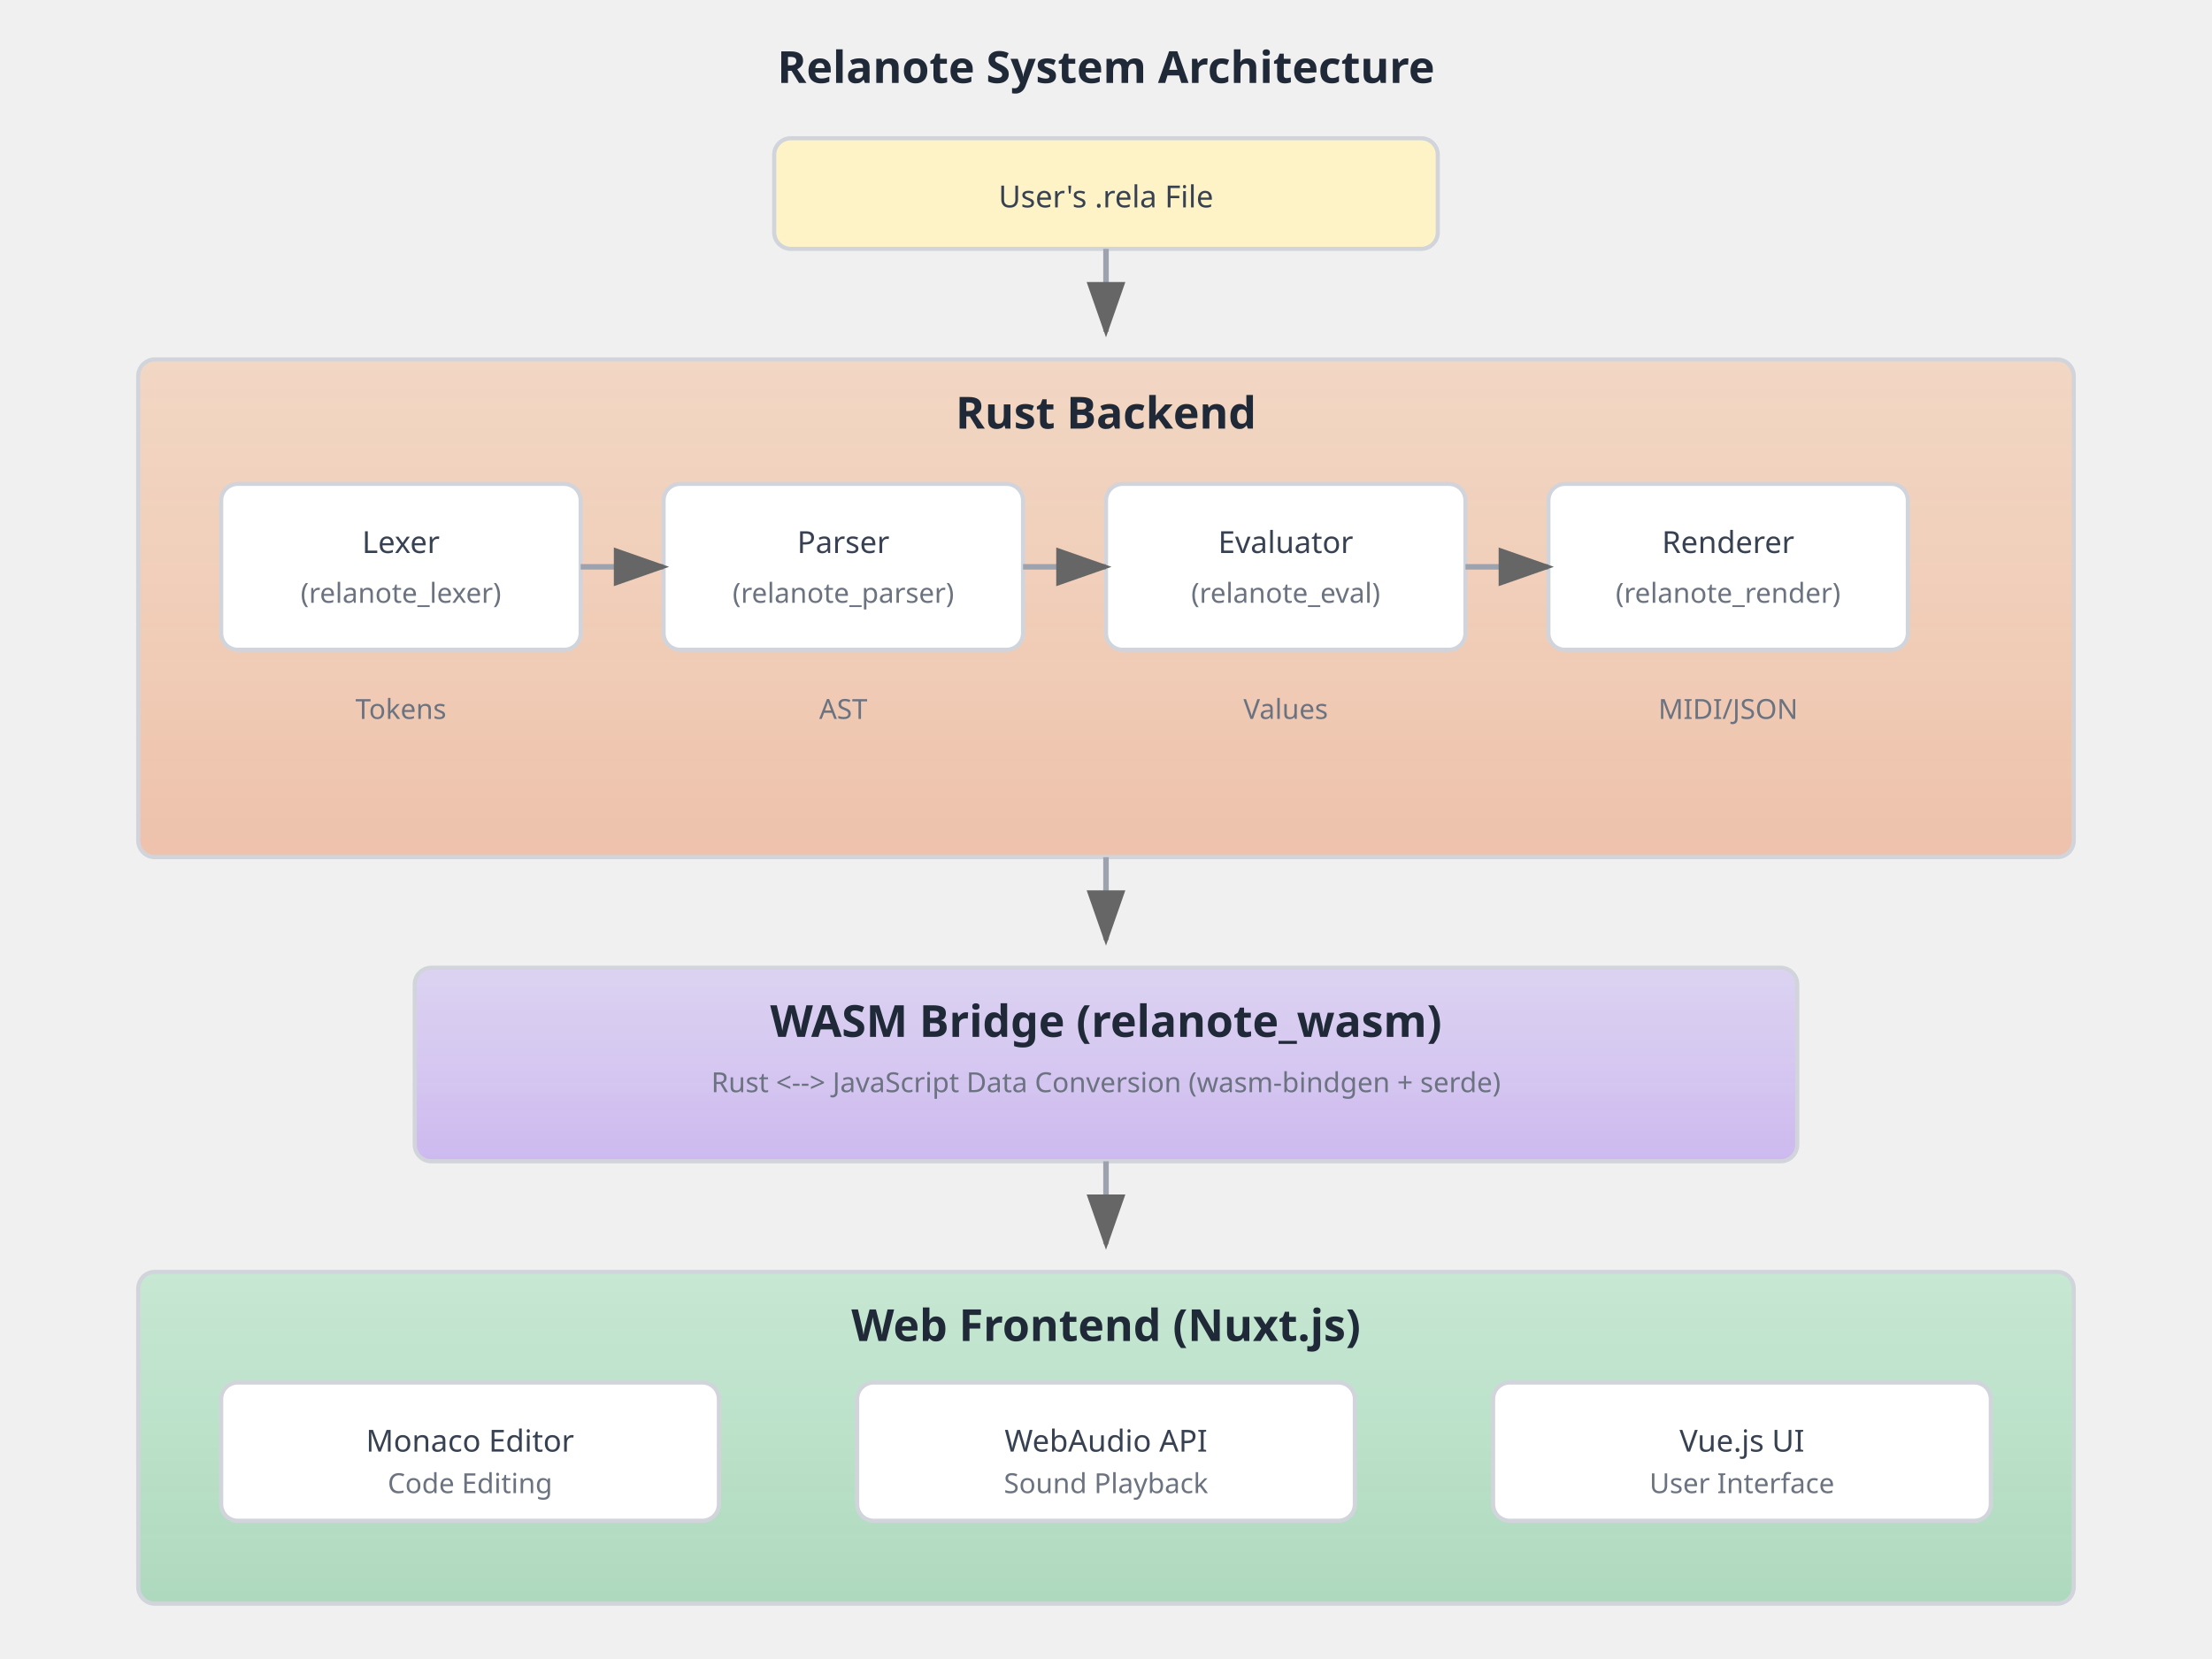
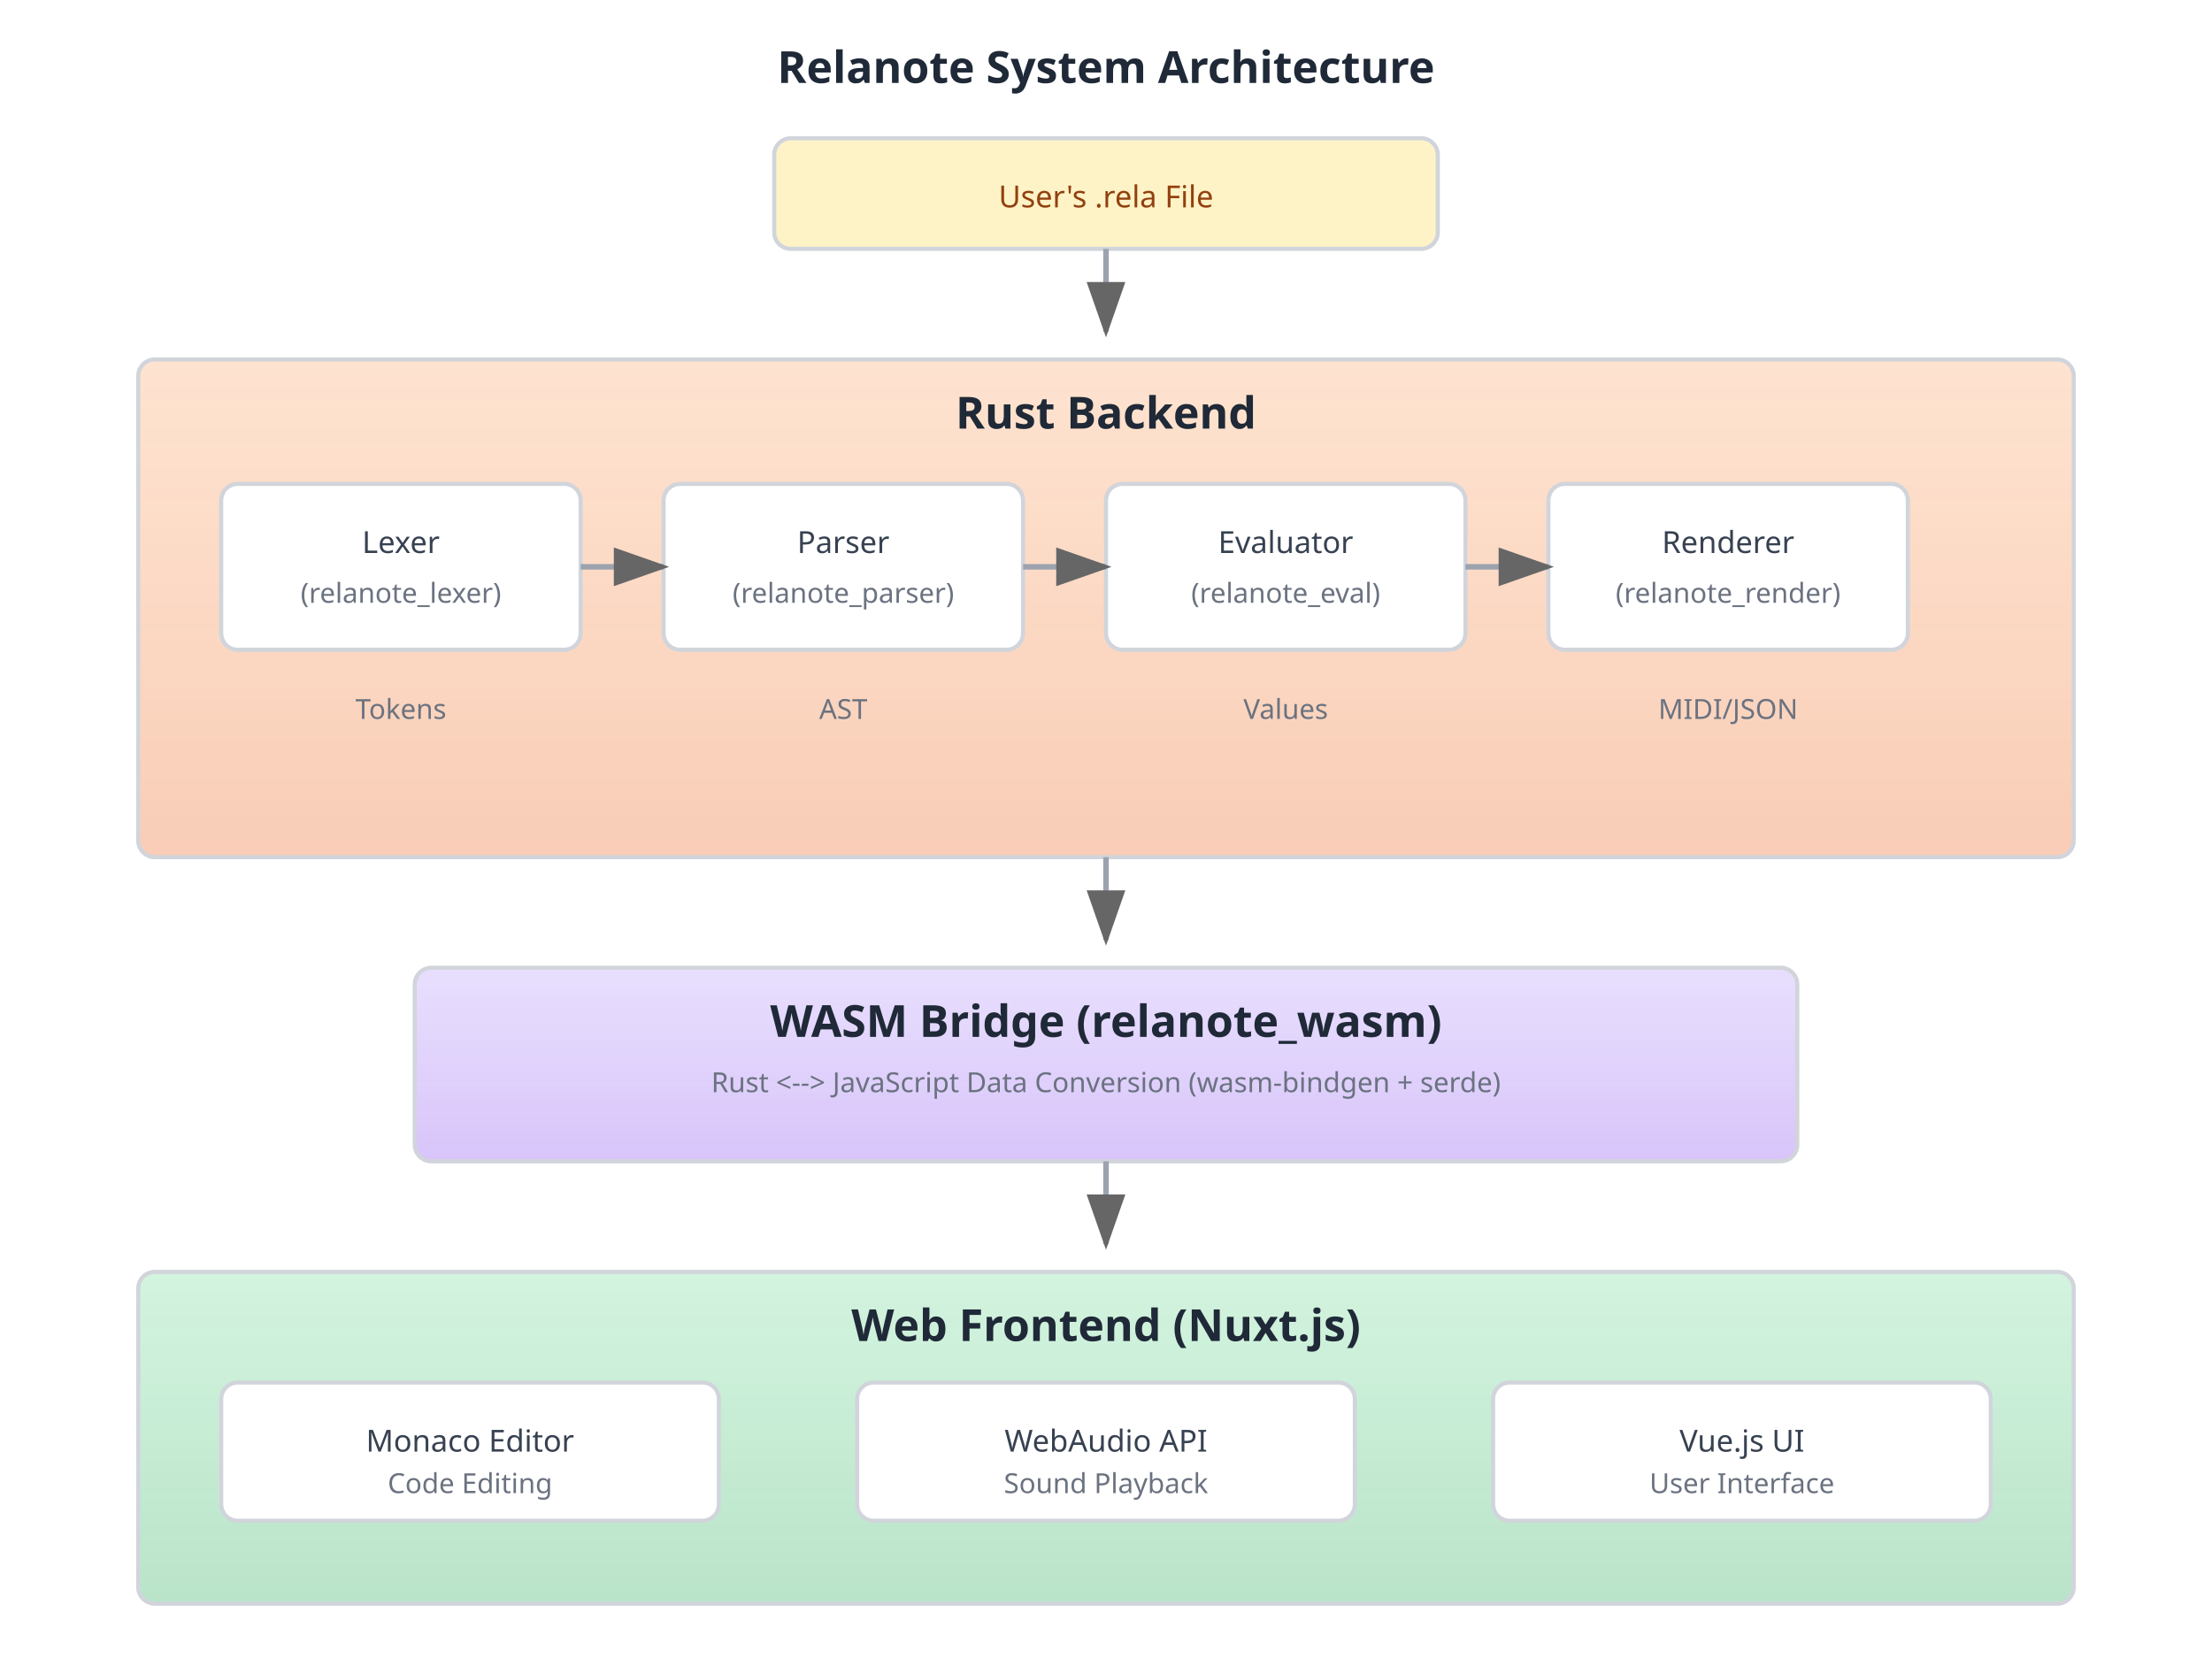
<svg xmlns="http://www.w3.org/2000/svg" viewBox="0 0 800 600">
  <defs>
    <marker id="arrowhead" markerWidth="10" markerHeight="7" refX="9" refY="3.5" orient="auto">
      <polygon points="0 0, 10 3.5, 0 7" fill="#666" />
    </marker>
    <linearGradient id="rustGrad" x1="0%" y1="0%" x2="0%" y2="100%">
      <stop offset="0%" style="stop-color:#f97316;stop-opacity:0.2" />
      <stop offset="100%" style="stop-color:#ea580c;stop-opacity:0.3" />
    </linearGradient>
    <linearGradient id="wasmGrad" x1="0%" y1="0%" x2="0%" y2="100%">
      <stop offset="0%" style="stop-color:#8b5cf6;stop-opacity:0.2" />
      <stop offset="100%" style="stop-color:#7c3aed;stop-opacity:0.3" />
    </linearGradient>
    <linearGradient id="webGrad" x1="0%" y1="0%" x2="0%" y2="100%">
      <stop offset="0%" style="stop-color:#22c55e;stop-opacity:0.2" />
      <stop offset="100%" style="stop-color:#16a34a;stop-opacity:0.3" />
    </linearGradient>
  </defs>
  <style>
+     .bg { fill: #ffffff; }
    .title { font: bold 16px sans-serif; fill: #1f2937; }
    .subtitle { font: 12px sans-serif; fill: #6b7280; }
    .label { font: 11px sans-serif; fill: #374151; }
    .small { font: 10px sans-serif; fill: #6b7280; }
    .box { stroke: #d1d5db; stroke-width: 1.5; rx: 6; }
    .arrow { stroke: #9ca3af; stroke-width: 2; fill: none; marker-end: url(#arrowhead); }
    .white-box { fill: #fff; }

    @media (prefers-color-scheme: dark) {
+       .bg { fill: #1f2937; }
      .title { fill: #f3f4f6; }
      .subtitle { fill: #9ca3af; }
      .label { fill: #e5e7eb; }
      .small { fill: #9ca3af; }
      .box { stroke: #4b5563; }
      .arrow { stroke: #6b7280; }
      .white-box { fill: #374151; }
    }
  </style>
+   <rect width="800" height="600" class="bg" />
  <text x="400" y="30" text-anchor="middle" class="title">Relanote System Architecture</text>
  <rect x="280" y="50" width="240" height="40" fill="#fef3c7" class="box" />
-   <text x="400" y="75" text-anchor="middle" class="label">User's .rela File</text>
+   <text x="400" y="75" text-anchor="middle" style="font: 11px sans-serif; fill: #92400e;">User's .rela File</text>
  <line x1="400" y1="90" x2="400" y2="120" class="arrow" />
  <rect x="50" y="130" width="700" height="180" fill="url(#rustGrad)" class="box" />
  <text x="400" y="155" text-anchor="middle" class="title">Rust Backend</text>
  <rect x="80" y="175" width="130" height="60" class="box white-box" />
  <text x="145" y="200" text-anchor="middle" class="label">Lexer</text>
  <text x="145" y="218" text-anchor="middle" class="small">(relanote_lexer)</text>
  <rect x="240" y="175" width="130" height="60" class="box white-box" />
  <text x="305" y="200" text-anchor="middle" class="label">Parser</text>
  <text x="305" y="218" text-anchor="middle" class="small">(relanote_parser)</text>
  <rect x="400" y="175" width="130" height="60" class="box white-box" />
  <text x="465" y="200" text-anchor="middle" class="label">Evaluator</text>
  <text x="465" y="218" text-anchor="middle" class="small">(relanote_eval)</text>
  <rect x="560" y="175" width="130" height="60" class="box white-box" />
  <text x="625" y="200" text-anchor="middle" class="label">Renderer</text>
  <text x="625" y="218" text-anchor="middle" class="small">(relanote_render)</text>
  <line x1="210" y1="205" x2="240" y2="205" class="arrow" />
  <line x1="370" y1="205" x2="400" y2="205" class="arrow" />
  <line x1="530" y1="205" x2="560" y2="205" class="arrow" />
  <text x="145" y="260" text-anchor="middle" class="small">Tokens</text>
  <text x="305" y="260" text-anchor="middle" class="small">AST</text>
  <text x="465" y="260" text-anchor="middle" class="small">Values</text>
  <text x="625" y="260" text-anchor="middle" class="small">MIDI/JSON</text>
  <line x1="400" y1="310" x2="400" y2="340" class="arrow" />
  <rect x="150" y="350" width="500" height="70" fill="url(#wasmGrad)" class="box" />
  <text x="400" y="375" text-anchor="middle" class="title">WASM Bridge (relanote_wasm)</text>
  <text x="400" y="395" text-anchor="middle" class="small">Rust &lt;--&gt; JavaScript Data Conversion (wasm-bindgen + serde)</text>
  <line x1="400" y1="420" x2="400" y2="450" class="arrow" />
  <rect x="50" y="460" width="700" height="120" fill="url(#webGrad)" class="box" />
  <text x="400" y="485" text-anchor="middle" class="title">Web Frontend (Nuxt.js)</text>
  <rect x="80" y="500" width="180" height="50" class="box white-box" />
  <text x="170" y="525" text-anchor="middle" class="label">Monaco Editor</text>
  <text x="170" y="540" text-anchor="middle" class="small">Code Editing</text>
  <rect x="310" y="500" width="180" height="50" class="box white-box" />
  <text x="400" y="525" text-anchor="middle" class="label">WebAudio API</text>
  <text x="400" y="540" text-anchor="middle" class="small">Sound Playback</text>
  <rect x="540" y="500" width="180" height="50" class="box white-box" />
  <text x="630" y="525" text-anchor="middle" class="label">Vue.js UI</text>
  <text x="630" y="540" text-anchor="middle" class="small">User Interface</text>
</svg>
